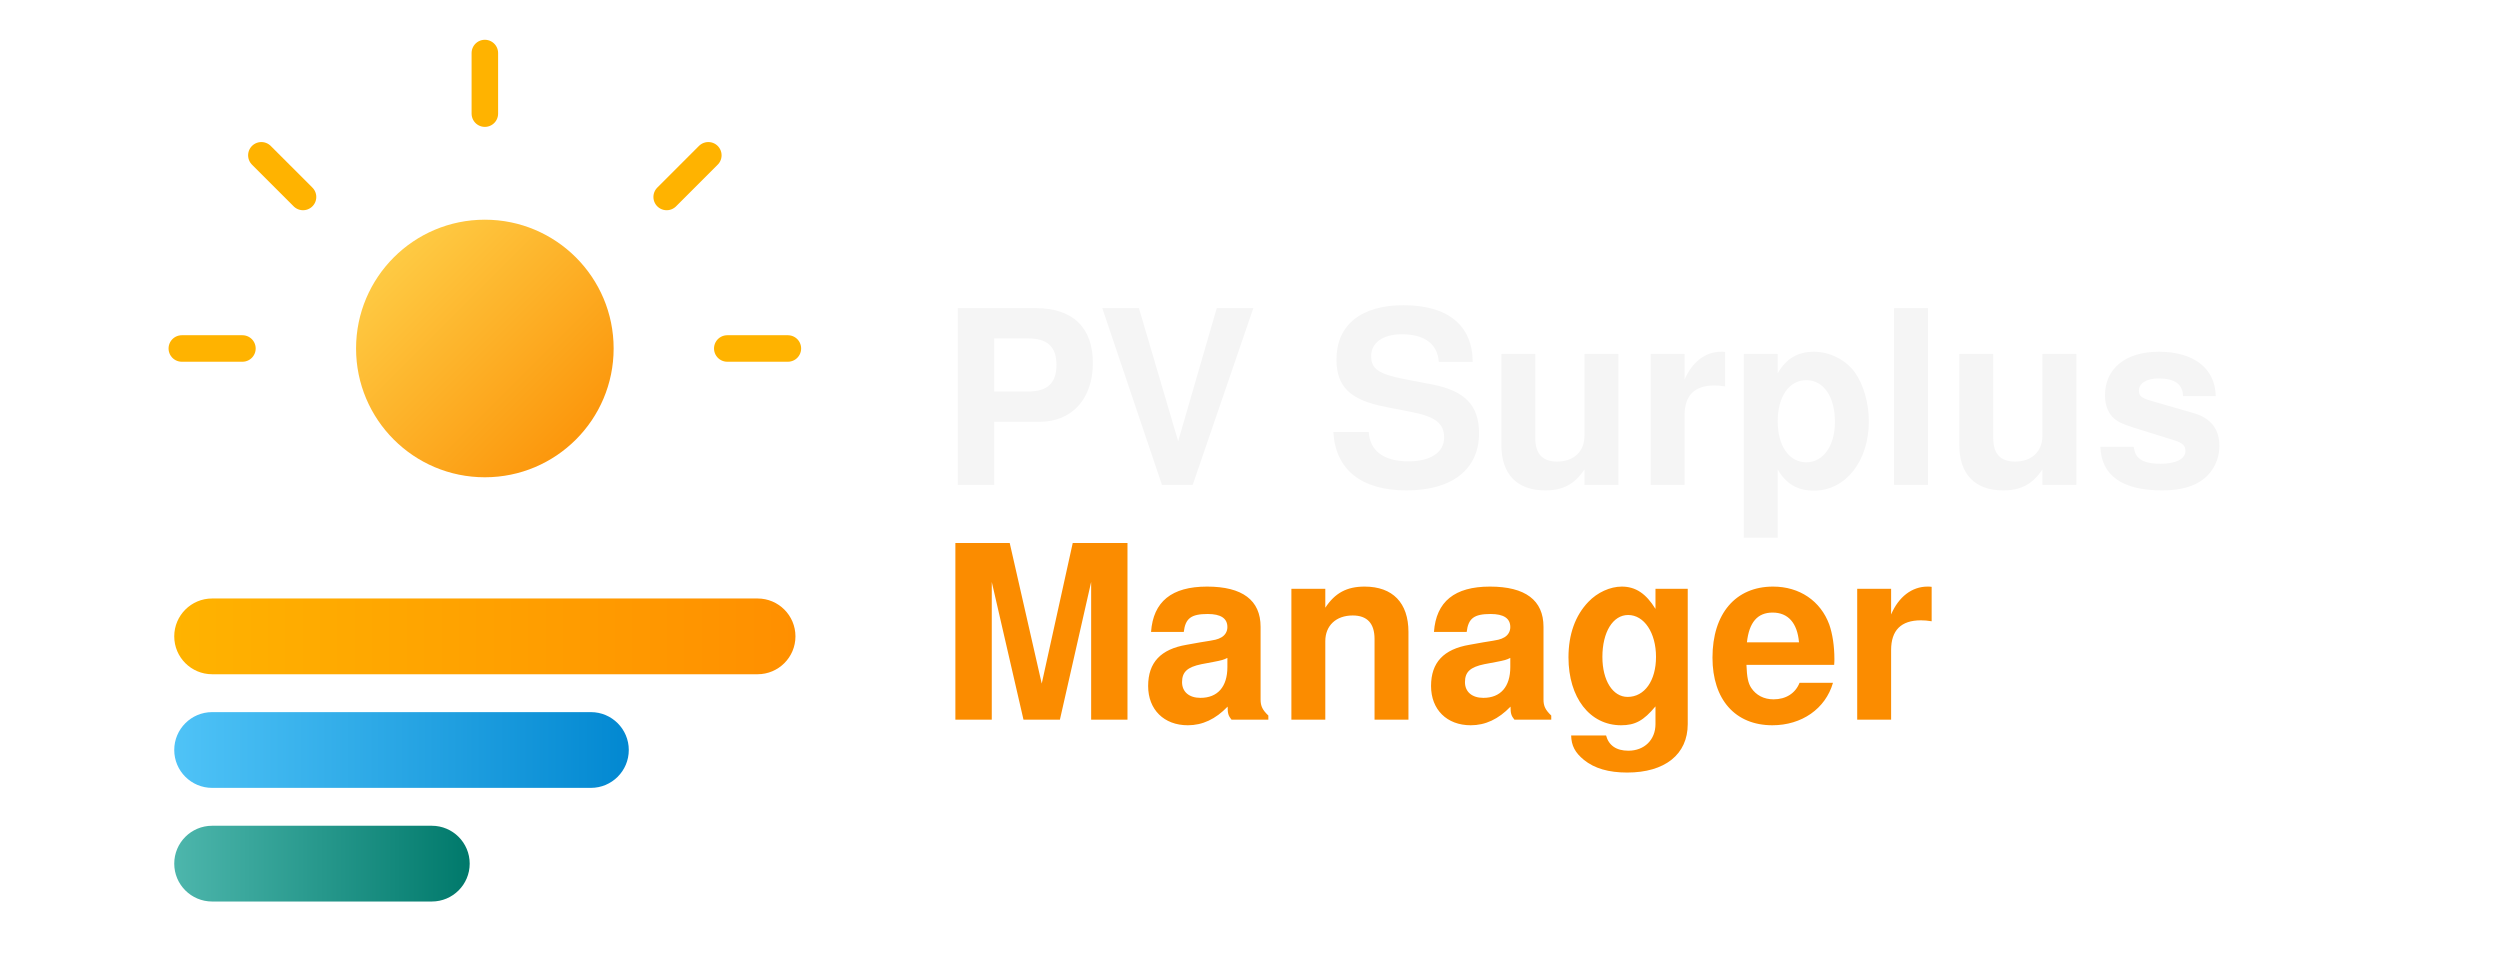
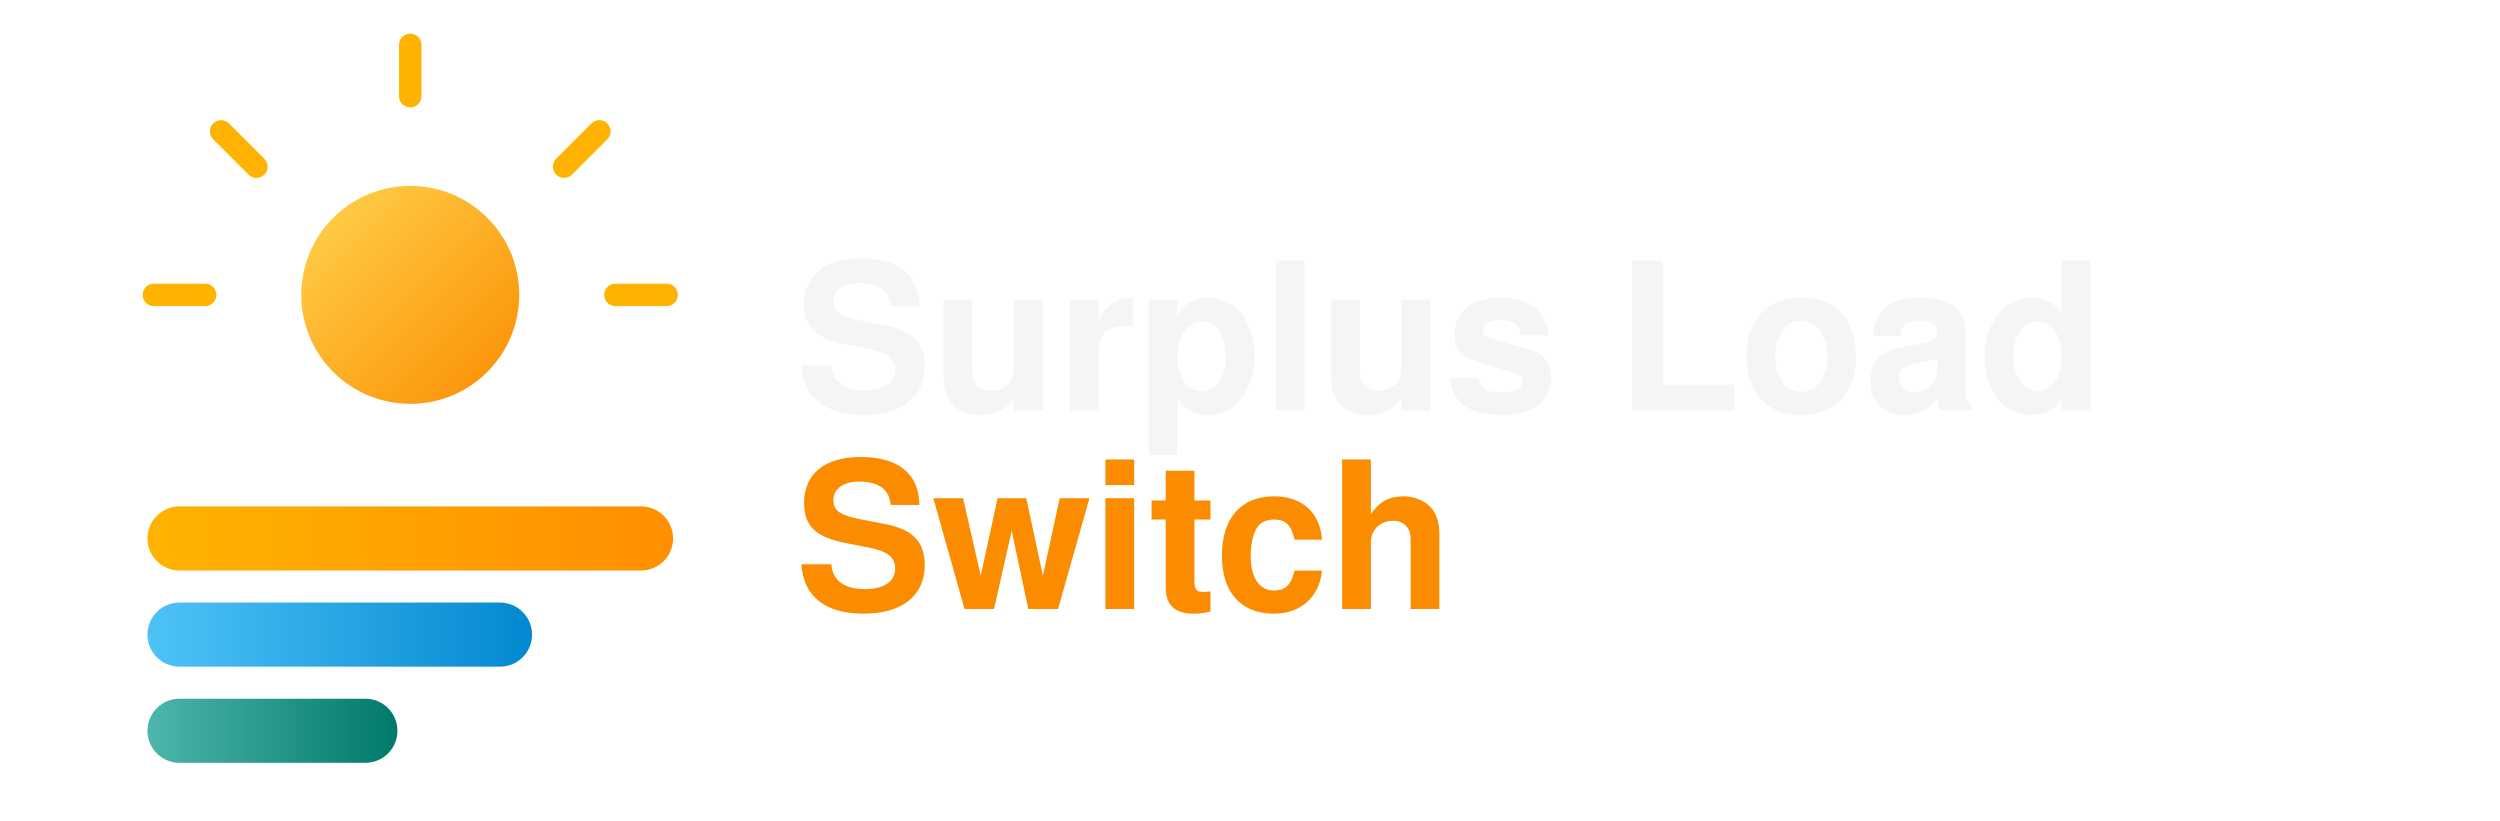
- <svg xmlns="http://www.w3.org/2000/svg" width="660" height="256" viewBox="0 0 660 256">
+ <svg xmlns="http://www.w3.org/2000/svg" width="780" height="256" viewBox="0 0 780 256">
  <defs>
    <linearGradient id="sun" x1="0%" y1="0%" x2="100%" y2="100%">
      <stop offset="0%" stop-color="#FFD54F" />
      <stop offset="100%" stop-color="#FB8C00" />
    </linearGradient>
    <linearGradient id="bar1" x1="0%" y1="0%" x2="100%" y2="0%">
      <stop offset="0%" stop-color="#FFB300" />
      <stop offset="100%" stop-color="#FF8F00" />
    </linearGradient>
    <linearGradient id="bar2" x1="0%" y1="0%" x2="100%" y2="0%">
      <stop offset="0%" stop-color="#4FC3F7" />
      <stop offset="100%" stop-color="#0288D1" />
    </linearGradient>
    <linearGradient id="bar3" x1="0%" y1="0%" x2="100%" y2="0%">
      <stop offset="0%" stop-color="#4DB6AC" />
      <stop offset="100%" stop-color="#00796B" />
    </linearGradient>
  </defs>
  <g transform="translate(0,0)">
    <circle cx="128" cy="92" r="34" fill="url(#sun)" />
    <g stroke="#FFB300" stroke-width="7" stroke-linecap="round">
      <line x1="128" y1="30" x2="128" y2="14" />
      <line x1="176" y1="52" x2="187" y2="41" />
      <line x1="80" y1="52" x2="69" y2="41" />
      <line x1="192" y1="92" x2="208" y2="92" />
      <line x1="64" y1="92" x2="48" y2="92" />
    </g>
    <rect x="46" y="158" width="164" height="20" rx="10" fill="url(#bar1)" />
    <rect x="46" y="188" width="120" height="20" rx="10" fill="url(#bar2)" />
    <rect x="46" y="218" width="78" height="20" rx="10" fill="url(#bar3)" />
  </g>
  <g font-family="Helvetica, Arial, sans-serif">
-     <text x="248" y="128" font-size="64" font-weight="700" fill="#F5F5F5">PV Surplus</text>
-     <text x="248" y="190" font-size="64" font-weight="700" fill="#FB8C00">Manager</text>
+     <text x="248" y="128" font-size="64" font-weight="700" fill="#F5F5F5">Surplus Load</text>
+     <text x="248" y="190" font-size="64" font-weight="700" fill="#FB8C00">Switch</text>
  </g>
</svg>
